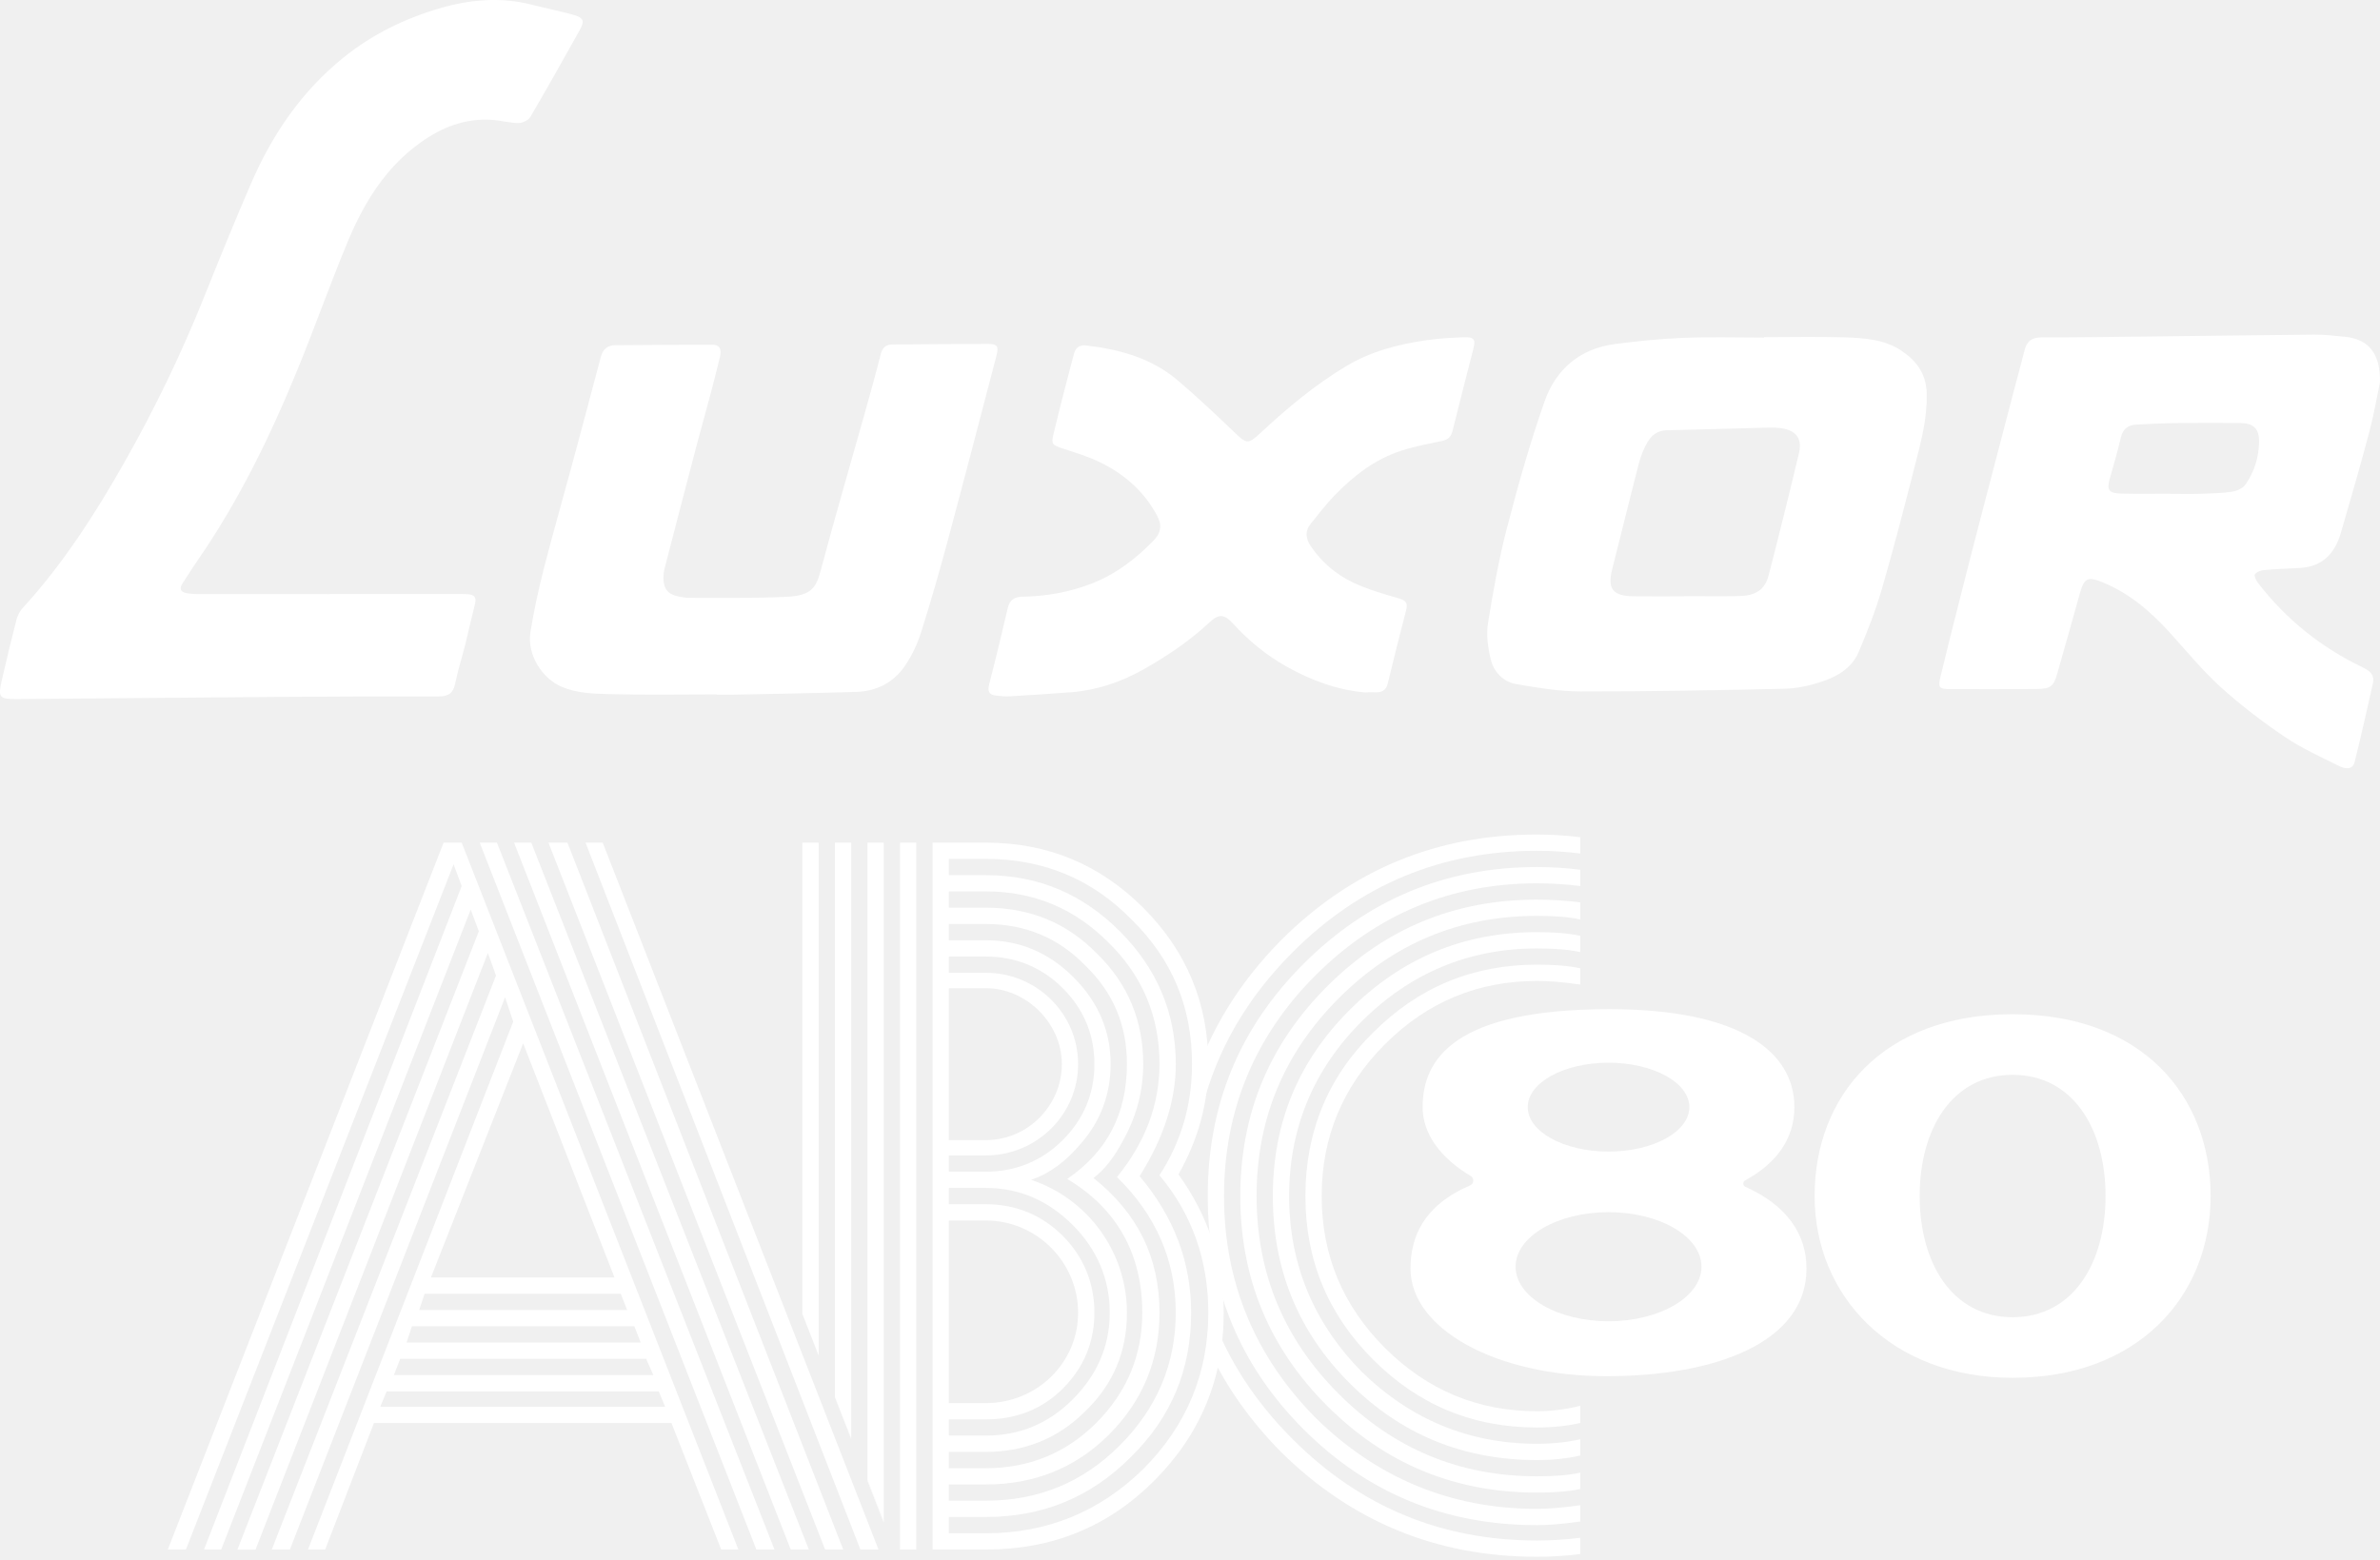
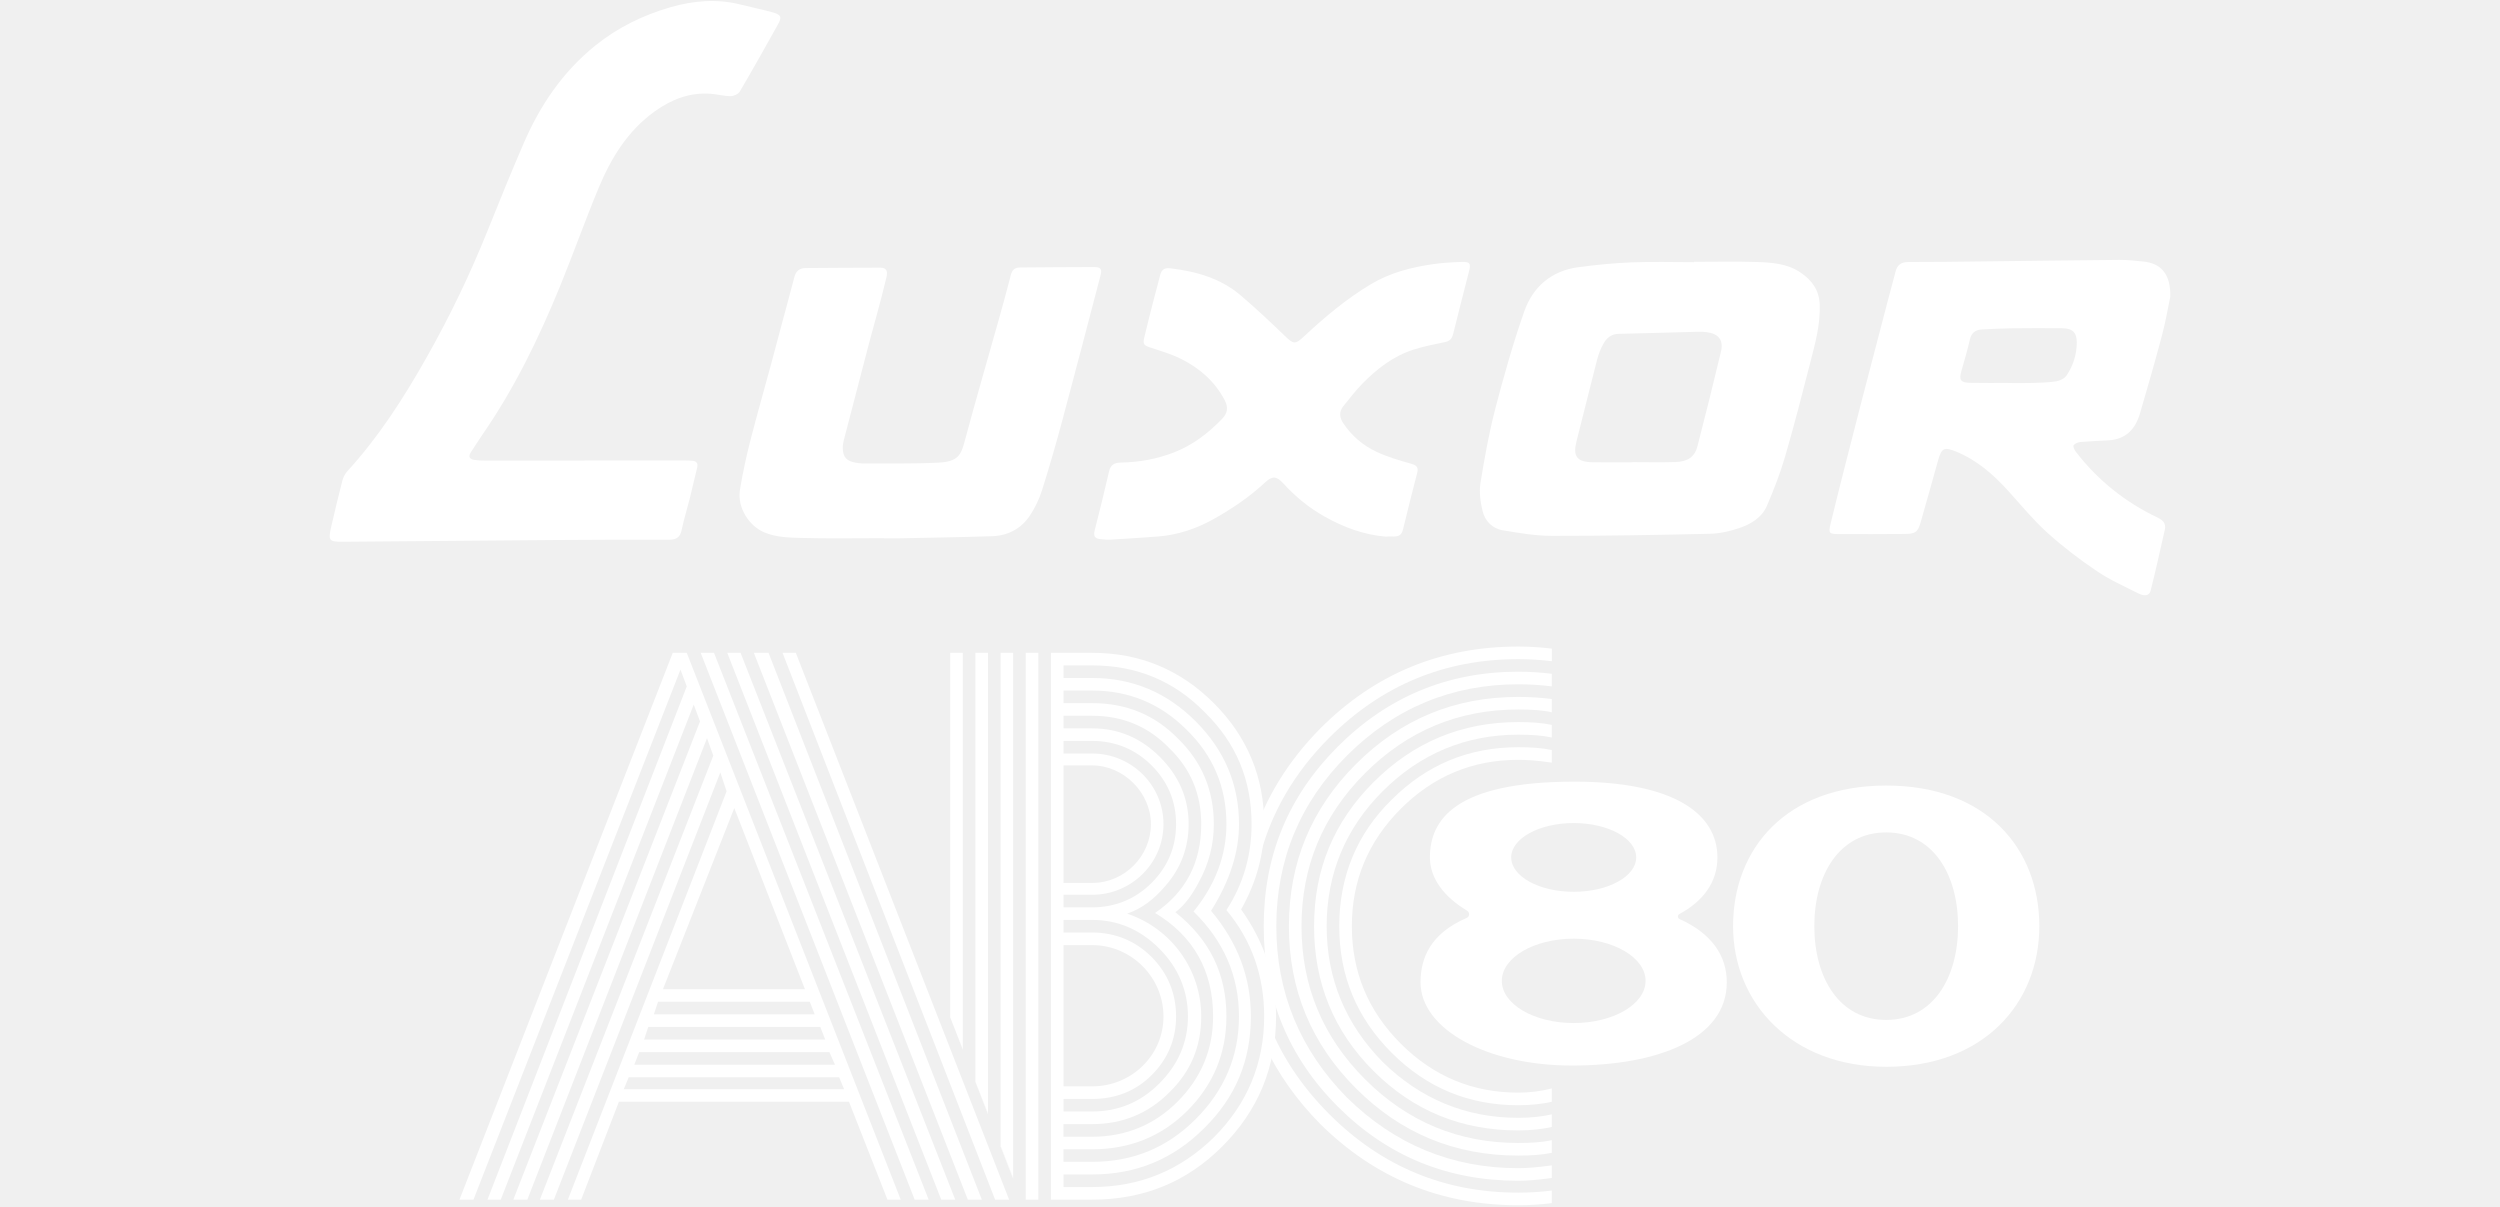
- <svg xmlns="http://www.w3.org/2000/svg" width="589" height="386" viewBox="0 0 589 386" fill="none" version="1.1" id="svg23">
-   <g clip-path="url(#clip0)" id="g23" style="fill:#ffffff">
-     <path d="M218.71 208.58H214.68V366.28L218.71 376.55V208.58Z" fill="black" id="path1" style="fill:#ffffff" />
-     <path d="M210.65 208.58H206.62V345.76L210.65 356.02V208.58Z" fill="black" id="path2" style="fill:#ffffff" />
-     <path d="M202.6 208.58H198.57V325.24L202.6 335.5V208.58Z" fill="black" id="path3" style="fill:#ffffff" />
-     <path d="M291.65 290.7C296.57 281.97 299.03 273.02 299.03 263.4C299.03 248.41 293.66 235.43 282.92 224.69C272.18 213.95 259.2 208.58 243.99 208.58H230.79V383.56H243.99C260.32 383.56 274.2 377.97 285.61 366.55C297.02 355.14 302.84 341.27 302.84 324.93C302.84 312.4 299.03 300.99 291.65 290.7ZM234.82 244.61H243.99C254.06 244.61 262.79 253.34 262.79 263.41C262.79 273.48 254.51 282.21 243.99 282.21H234.82V244.61ZM234.82 286H243.99C256.52 286 266.81 275.93 266.81 263.4C266.81 250.87 256.52 240.8 243.99 240.8H234.82V236.77H243.99C251.37 236.77 257.86 239.45 263.01 244.6C268.16 249.75 270.84 256.01 270.84 263.4C270.84 270.79 268.15 277.05 263.01 282.2C257.86 287.35 251.37 290.03 243.99 290.03H234.82V286ZM234.82 302.11H243.99C256.52 302.11 266.81 312.4 266.81 324.93C266.81 337.46 256.52 347.31 243.99 347.31H234.82V302.11ZM234.82 351.34H243.99C251.37 351.34 257.86 348.88 263.01 343.73C268.16 338.58 270.84 332.32 270.84 324.93C270.84 317.54 268.15 311.06 263.01 305.91C257.86 300.76 251.37 298.08 243.99 298.08H234.82V294.05H243.99C252.27 294.05 259.43 297.18 265.47 303.22C271.51 309.26 274.64 316.65 274.64 324.92C274.64 333.19 271.51 340.36 265.47 346.4C259.43 352.44 252.27 355.35 243.99 355.35H234.82V351.34ZM234.82 359.39H243.99C253.61 359.39 261.89 356.03 268.6 349.32C275.54 342.61 278.89 334.55 278.89 324.93C278.89 309.94 269.27 296.74 255.17 292.04C259.87 290.47 263.9 287.34 267.48 283.09C272.4 277.5 274.86 270.78 274.86 263.4C274.86 255.12 271.73 247.96 265.69 241.92C259.65 235.88 252.49 232.75 243.99 232.75H234.82V228.72H243.99C253.61 228.72 261.89 232.08 268.6 239.01C275.54 245.72 278.89 253.78 278.89 263.4C278.89 275.71 273.97 285.1 264.12 291.82C276.43 299.2 282.69 310.39 282.69 324.94C282.69 335.46 278.89 344.63 271.28 352.24C263.9 359.62 254.72 363.43 243.98 363.43H234.81V359.39H234.82ZM234.82 367.45H243.99C255.85 367.45 266.14 363.42 274.42 355.14C282.7 346.86 286.95 336.79 286.95 324.93C286.95 311.28 281.58 300.32 270.62 291.59C273.31 289.58 275.77 286.44 278 282.19C281.36 276.15 282.92 269.88 282.92 263.39C282.92 252.65 279.12 243.48 271.51 236.09C264.13 228.48 254.95 224.68 243.99 224.68H234.82V220.65H243.99C255.85 220.65 265.92 224.9 274.2 233.18C282.7 241.46 286.95 251.53 286.95 263.39C286.95 273.46 283.37 282.86 276.43 291.36C286.05 300.76 290.97 311.95 290.97 324.92C290.97 337.67 286.27 348.64 277.1 357.81C267.93 366.98 256.96 371.46 243.98 371.46H234.81V367.45H234.82ZM282.92 363.64C272.18 374.16 259.2 379.53 243.99 379.53H234.82V375.5H243.99C258.09 375.5 269.95 370.58 279.79 360.73C289.86 350.88 294.78 339.03 294.78 324.93C294.78 312.4 290.53 301.21 282.03 291.14C288.07 281.52 290.98 272.34 290.98 263.39C290.98 250.64 286.28 239.67 277.11 230.5C267.94 221.33 256.97 216.63 243.99 216.63H234.82V212.6H243.99C258.09 212.6 270.17 217.52 280.01 227.59C290.08 237.44 295 249.29 295 263.39C295 273.46 292.31 282.63 286.95 290.91C295 300.53 299.03 311.94 299.03 324.92C299.03 339.93 293.66 352.9 282.92 363.64Z" fill="black" id="path4" style="fill:#ffffff" />
-     <path d="M226.76 208.58H222.73V383.56H226.76V208.58Z" fill="black" id="path5" style="fill:#ffffff" />
-     <path d="M198.57 325.24L202.6 335.57V335.5L198.57 325.24Z" fill="black" id="path6" style="fill:#ffffff" />
-     <path d="M214.68 366.28V366.55L218.35 375.97L218.71 376.83V376.55L214.68 366.28Z" fill="black" id="path7" style="fill:#ffffff" />
-     <path d="M206.62 345.76V345.89L210.65 356.22V356.02L206.62 345.76Z" fill="black" id="path8" style="fill:#ffffff" />
-     <path d="M149.16 208.58L217.41 383.56H212.93L144.91 208.58H149.16ZM140.43 208.58L208.68 383.56H204.2L135.73 208.58H140.43ZM131.48 208.58L200.17 383.56H195.69L127.22 208.58H131.48ZM122.98 208.58L191.67 383.56H187.19L118.72 208.58H122.98ZM92.55 352.23L80.47 383.56H76.22L127.01 252.89L125 246.85L71.74 383.56H67.26L122.75 241.48L120.74 235.89L63.24 383.57H58.76L118.5 230.52L116.49 225.15L54.74 383.56H50.49L114.26 219.32L112.25 213.95L46.01 383.56H41.53L109.78 208.58H114.26L182.73 383.56H178.48L166.17 352.23H92.55ZM164.6 348.21L163.03 344.41H95.68L94.11 348.21H164.6ZM99.04 336.35L97.47 340.38H161.69L159.9 336.35H99.04ZM101.95 328.29L100.61 332.32H158.56L156.99 328.29H101.95ZM105.08 320.24L103.74 324.27H155.2L153.63 320.24H105.08ZM152.07 316.21L129.47 258.26L106.65 316.21H152.07Z" fill="black" id="path9" style="fill:#ffffff" />
-     <path d="M317.01 359.39C334.46 376.62 355.5 385.35 380.33 385.35C383.91 385.35 387.49 385.13 391.07 384.68V380.65C387.49 381.1 383.91 381.32 380.33 381.32C356.84 381.32 336.7 373.04 319.92 356.26C310.65 346.99 303.99 336.76 299.87 325.51L299.24 334.29C303.52 343.36 309.44 351.72 317.01 359.39Z" fill="black" id="path10" style="fill:#ffffff" />
-     <path d="M339.84 255.57C328.65 266.53 323.06 280.18 323.06 296.07C323.06 311.96 328.65 325.38 339.84 336.57C351.03 347.76 364.45 353.35 380.34 353.35C384.59 353.35 388.17 352.9 391.08 352.23V347.98C387.5 348.88 383.92 349.32 380.34 349.32C365.8 349.32 353.27 344.17 342.75 333.66C332.23 323.14 327.09 310.61 327.09 296.07C327.09 281.53 332.24 269 342.75 258.48C353.27 247.96 365.8 242.82 380.34 242.82C383.03 242.82 386.6 243.04 391.08 243.71V239.68C387.95 239.01 384.37 238.78 380.34 238.78C364.45 238.79 351.03 244.38 339.84 255.57Z" fill="black" id="path11" style="fill:#ffffff" />
-     <path d="M328.43 244.16C314.11 258.48 306.95 275.71 306.95 296.07C306.95 316.43 314.11 333.66 328.43 347.98C342.75 362.3 359.98 369.46 380.34 369.46C384.37 369.46 387.95 369.24 391.08 368.57V364.54C387.95 365.21 384.37 365.43 380.34 365.43C361.32 365.43 344.99 358.72 331.34 345.07C317.69 331.42 310.98 315.09 310.98 296.07C310.98 277.05 317.69 260.72 331.34 247.07C344.99 233.42 361.32 226.71 380.34 226.71C384.59 226.71 388.17 226.93 391.08 227.61V223.36C387.5 222.91 383.92 222.69 380.34 222.69C359.98 222.68 342.75 229.84 328.43 244.16Z" fill="black" id="path12" style="fill:#ffffff" />
-     <path d="M334.02 249.98C321.27 262.73 315 277.95 315 296.07C315 314.19 321.26 329.63 334.02 342.39C346.78 355.15 362.21 361.41 380.34 361.41C384.59 361.41 388.17 360.96 391.08 360.29V356.26C388.17 356.93 384.59 357.38 380.34 357.38C363.56 357.38 349.01 351.34 336.93 339.48C325.07 327.4 319.03 312.85 319.03 296.07C319.03 279.29 325.07 264.74 336.93 252.89C349.01 240.81 363.56 234.77 380.34 234.77C384.37 234.77 387.95 234.99 391.08 235.67V231.64C387.95 230.97 384.37 230.74 380.34 230.74C362.21 230.73 346.77 237.22 334.02 249.98Z" fill="black" id="path13" style="fill:#ffffff" />
-     <path d="M322.61 238.57C306.72 254.46 298.89 273.48 298.89 296.07C298.89 318.66 306.72 337.91 322.61 353.8C338.5 369.69 357.74 377.52 380.34 377.52C382.8 377.52 386.38 377.3 391.08 376.62V372.59C386.38 373.26 382.8 373.49 380.34 373.49C359.08 373.49 340.74 365.88 325.52 350.89C310.53 335.68 302.92 317.33 302.92 296.07C302.92 274.81 310.53 256.47 325.52 241.47C340.74 226.25 359.08 218.65 380.34 218.65C383.92 218.65 387.5 218.87 391.08 219.32V215.29C387.5 214.84 383.92 214.62 380.34 214.62C357.74 214.62 338.5 222.68 322.61 238.57Z" fill="black" id="path14" style="fill:#ffffff" />
-     <path d="M380.34 206.57C355.5 206.57 334.47 215.3 317.02 232.75C306.62 243.29 299.34 255.13 295.19 268.33L297.5 274.32C301.14 259.9 308.59 247.01 319.94 235.66C336.72 218.88 356.86 210.6 380.35 210.6C383.93 210.6 387.51 210.82 391.09 211.27V207.24C387.5 206.79 383.92 206.57 380.34 206.57Z" fill="black" id="path15" style="fill:#ffffff" />
-     <path d="M299.08 336.69L299.25 334.29C299.1 333.96 298.96 333.63 298.81 333.3L299.08 336.69Z" fill="black" id="path16" style="fill:#ffffff" />
-     <path d="M431.95 293.77C431.28 293.47 431.24 292.53 431.89 292.18C439.46 288.06 444.07 282.06 444.07 274.05C444.07 260.05 430.07 249.8 398.32 249.8C360.07 249.8 352.07 262.05 352.07 274.05C352.07 280.69 356.53 286.65 363.95 291.08C364.87 291.63 364.82 293 363.83 293.42C352.23 298.4 349.07 306.26 349.07 314.02C349.07 328.93 370.18 340.65 397.54 340.65C424.9 340.65 447.07 332.13 447.07 314.02C447.08 305.57 442.28 298.4 431.95 293.77ZM398.08 263.05C409.13 263.05 418.08 267.97 418.08 274.05C418.08 280.13 409.13 285.05 398.08 285.05C387.03 285.05 378.08 280.13 378.08 274.05C378.08 267.97 387.03 263.05 398.08 263.05ZM398.08 327.05C385.38 327.05 375.08 321.01 375.08 313.55C375.08 306.09 385.38 300.05 398.08 300.05C410.78 300.05 421.08 306.09 421.08 313.55C421.08 321.01 410.78 327.05 398.08 327.05Z" fill="black" id="path17" style="fill:#ffffff" />
-     <path d="M498.08 251.05C466.08 251.05 449.08 271.2 449.08 296.05C449.08 320.9 468.08 341.05 498.08 341.05C529.08 341.05 547.08 320.9 547.08 296.05C547.08 271.2 530.08 251.05 498.08 251.05ZM498.08 326.05C483.08 326.05 475.08 312.62 475.08 296.05C475.08 279.48 483.08 266.05 498.08 266.05C513.08 266.05 521.08 279.48 521.08 296.05C521.08 312.62 513.08 326.05 498.08 326.05Z" fill="black" id="path18" style="fill:#ffffff" />
-     <path d="M81.61 147.03C92.15 147.03 102.69 147.03 113.22 147.03C114.14 147.03 115.06 147.03 115.98 147.11C117.38 147.23 117.94 147.92 117.58 149.36C116.74 152.68 116.02 156.03 115.18 159.36C114.35 162.68 113.31 165.96 112.62 169.3C112.13 171.66 110.86 172.39 108.56 172.39C96.38 172.36 84.21 172.39 72.03 172.48C49.44 172.64 26.85 172.87 4.27 173.04C-0.21 173.07 -0.53 172.68 0.45 168.37C1.59 163.36 2.8 158.36 4.08 153.39C4.35 152.36 4.9 151.29 5.62 150.5C15.67 139.5 23.64 127.09 30.92 114.21C38.4 101 44.97 87.36 50.61 73.28C54.32 64.01 58.09 54.76 62.05 45.59C67.28 33.47 74.49 22.75 84.95 14.29C92.12 8.49 100.29 4.52 109.04 1.99C116.3 -0.11 123.9 -0.79 131.47 1.13C134.83 1.98 138.24 2.67 141.58 3.58C144.5 4.38 144.79 5.09 143.38 7.61C139.38 14.76 135.39 21.91 131.23 28.97C130.75 29.78 129.29 30.45 128.28 30.45C126.16 30.44 124.05 29.84 121.92 29.68C115.2 29.18 109.36 31.48 104.01 35.32C95.34 41.54 90.06 50.24 86.09 59.74C81.74 70.17 77.98 80.84 73.7 91.3C66.93 107.87 59.13 123.94 48.88 138.75C47.61 140.58 46.46 142.48 45.22 144.33C44.25 145.77 44.7 146.6 46.33 146.85C47.33 147.01 48.36 147.06 49.38 147.06C60.12 147.07 70.87 147.07 81.61 147.07C81.61 147.06 81.61 147.04 81.61 147.03Z" fill="black" id="path19" style="fill:#ffffff" />
-     <path d="M588.99 94.64C588.34 97.71 587.55 102.39 586.34 106.96C584.13 115.34 581.72 123.66 579.29 131.98C577.83 136.97 574.77 140.28 569.16 140.59C566.2 140.75 563.24 140.85 560.29 141.11C559.49 141.18 558.47 141.57 558.05 142.15C557.79 142.51 558.31 143.65 558.76 144.23C565.74 153.31 574.47 160.31 584.86 165.27C586.68 166.14 587.7 167.2 587.23 169.23C585.75 175.71 584.34 182.2 582.71 188.64C582.19 190.7 580.23 190.28 578.89 189.62C574.33 187.35 569.63 185.23 565.44 182.4C559.91 178.66 554.55 174.58 549.61 170.11C545.11 166.04 541.24 161.29 537.16 156.79C532.41 151.55 527.19 146.96 520.52 144.21C516.63 142.61 515.79 143.02 514.68 147.01C512.84 153.61 511 160.21 509.11 166.8C508.21 169.93 507.45 170.51 504.09 170.54C496.93 170.6 489.77 170.6 482.6 170.57C479.88 170.56 479.58 170.22 480.23 167.5C481.8 160.93 483.47 154.39 485.13 147.84C486.81 141.19 488.51 134.55 490.24 127.92C493.05 117.09 495.89 106.27 498.72 95.44C499.49 92.51 500.32 89.6 501.05 86.66C501.59 84.48 502.82 83.52 505.18 83.52C513.06 83.54 520.93 83.42 528.81 83.33C543.43 83.17 558.05 82.96 572.67 82.84C575.21 82.82 577.77 83.1 580.3 83.36C586.06 83.93 589.14 87.37 588.99 94.64ZM537.18 122.21C537.18 122.22 537.18 122.23 537.18 122.24C539.73 122.24 542.29 122.3 544.84 122.22C547.39 122.14 549.95 122.09 552.46 121.7C553.64 121.51 555.1 120.82 555.74 119.9C557.9 116.77 559.02 113.19 559.07 109.37C559.11 106.12 557.74 104.75 554.46 104.71C549.05 104.66 543.63 104.67 538.22 104.73C535.06 104.77 531.9 104.94 528.74 105.1C526.69 105.2 525.38 106.12 524.88 108.25C524.08 111.68 523.1 115.06 522.13 118.45C521.33 121.27 521.85 122.11 524.94 122.18C529.01 122.27 533.1 122.21 537.18 122.21Z" fill="black" id="path20" style="fill:#ffffff" />
-     <path d="M436.59 83.46C443.24 83.46 449.9 83.3 456.54 83.51C461.43 83.67 466.4 83.99 470.65 86.87C474.36 89.38 476.69 92.57 476.82 97.34C476.99 103.62 475.37 109.53 473.84 115.48C471.24 125.63 468.64 135.78 465.71 145.84C464.17 151.14 462.13 156.33 459.97 161.42C458.34 165.28 454.79 167.41 450.97 168.69C448.01 169.68 444.81 170.41 441.7 170.48C424.83 170.87 407.95 171.17 391.07 171.15C385.83 171.14 380.57 170.24 375.38 169.37C372 168.81 369.68 166.35 368.91 163.16C368.22 160.29 367.79 157.13 368.25 154.25C369.52 146.3 370.95 138.34 372.97 130.56C375.71 120.04 378.66 109.55 382.27 99.3C385.02 91.5 390.9 86.33 399.54 85.18C405.2 84.42 410.91 83.86 416.62 83.63C423.26 83.37 429.92 83.57 436.57 83.57C436.59 83.54 436.59 83.5 436.59 83.46ZM416.83 147.61C416.83 147.59 416.83 147.58 416.83 147.56C421.43 147.56 426.04 147.67 430.63 147.53C434.61 147.41 436.81 145.87 437.69 142.44C440.29 132.39 442.79 122.31 445.2 112.22C446.09 108.5 444.46 106.45 440.59 105.96C439.68 105.84 438.75 105.82 437.83 105.84C429.35 106.06 420.88 106.32 412.4 106.51C410.17 106.56 408.7 107.78 407.72 109.45C406.76 111.09 406.05 112.93 405.57 114.77C403.32 123.44 401.22 132.15 399 140.83C397.75 145.71 399.07 147.53 404.24 147.6C408.45 147.66 412.64 147.61 416.83 147.61Z" fill="black" id="path21" style="fill:#ffffff" />
-     <path d="M177.34 171.89C168.45 171.89 159.55 172.06 150.66 171.81C146.74 171.7 142.75 171.61 138.94 169.98C134.38 168.03 130.34 162.28 131.28 156.41C132.13 151.16 133.27 145.94 134.58 140.78C136.75 132.28 139.19 123.85 141.47 115.39C143.91 106.35 146.33 97.3 148.72 88.24C149.21 86.4 150.42 85.47 152.24 85.45C160.22 85.37 168.2 85.36 176.18 85.33C178.56 85.32 178.51 86.92 178.14 88.48C177.31 92.01 176.38 95.51 175.45 99.02C174.49 102.62 173.46 106.19 172.52 109.79C169.84 120.01 167.17 130.24 164.53 140.48C164.31 141.35 164.16 142.27 164.18 143.16C164.25 145.92 165.39 147.19 168.14 147.7C168.94 147.85 169.76 147.98 170.58 147.98C178.66 147.94 186.74 148.12 194.8 147.72C201.06 147.41 202.03 145.23 203.15 141.04C206.64 127.99 210.43 115.03 214.08 102.02C215.42 97.27 216.74 92.51 217.95 87.72C218.36 86.09 219.18 85.28 220.89 85.27C228.77 85.23 236.64 85.12 244.52 85.13C246.82 85.13 247.2 85.75 246.62 87.98C242.61 103.29 238.64 118.6 234.53 133.88C232.49 141.46 230.33 149.01 227.96 156.5C227.06 159.35 225.73 162.16 224.07 164.65C221.28 168.85 217.05 171.1 211.96 171.26C201.85 171.59 191.73 171.74 181.61 171.95C180.18 171.98 178.75 171.95 177.32 171.95C177.34 171.95 177.34 171.92 177.34 171.89Z" fill="black" id="path22" style="fill:#ffffff" />
-     <path d="M338.04 171.41C330.98 170.84 324.43 168.41 318.25 164.91C313.33 162.13 309.02 158.6 305.23 154.44C303.03 152.02 301.69 151.84 299.3 154.07C294.36 158.68 288.81 162.42 282.93 165.73C277.36 168.86 271.4 170.87 264.98 171.36C259.9 171.75 254.81 172.07 249.72 172.37C248.71 172.43 247.68 172.28 246.66 172.2C244.76 172.05 244.34 171.13 244.81 169.32C246.43 163.07 247.94 156.8 249.4 150.51C249.88 148.47 251.05 147.73 253.09 147.7C258.96 147.6 264.65 146.58 270.14 144.46C276.17 142.12 281.13 138.3 285.54 133.74C287.22 132 287.68 130.16 286.4 127.73C283.24 121.74 278.43 117.52 272.49 114.55C269.51 113.06 266.25 112.07 263.05 111.03C260.46 110.19 260.13 109.96 260.7 107.52C261.64 103.49 262.68 99.49 263.71 95.48C264.38 92.84 265.1 90.22 265.79 87.58C266.22 85.94 267.2 85.32 268.95 85.53C277.22 86.5 285.05 88.7 291.48 94.17C296.26 98.23 300.83 102.54 305.36 106.89C308.54 109.95 308.86 110.04 312 107.12C318.55 101.02 325.4 95.28 333.13 90.65C339.27 86.97 346.08 85.2 353.1 84.2C356.13 83.77 359.2 83.59 362.26 83.49C364.83 83.41 365.22 83.98 364.63 86.32C362.92 93.06 361.16 99.8 359.5 106.55C359.14 108.02 358.45 108.81 356.94 109.13C353.55 109.85 350.12 110.49 346.83 111.55C340.26 113.66 334.97 117.79 330.27 122.64C328.16 124.82 326.32 127.25 324.4 129.61C322.91 131.43 323.1 133.26 324.38 135.17C327.05 139.14 330.61 142.19 334.89 144.21C338.36 145.84 342.1 146.96 345.81 148C347.62 148.51 348.53 148.99 347.99 151.03C346.41 157.06 344.92 163.12 343.44 169.18C342.66 172.27 340.11 171.05 338.04 171.41Z" fill="black" id="path23" style="fill:#ffffff" />
+ <svg xmlns="http://www.w3.org/2000/svg" width="800" height="386" viewBox="0 0 800 386" fill="none" version="1.1" id="svg23">
+   <g clip-path="url(#clip0)" id="g23" transform="translate(105.5024,0.325)" style="fill:#ffffff">
+     <path d="m 218.71,208.58 h -4.03 v 157.7 l 4.03,10.27 z" fill="#000000" id="path1" style="fill:#ffffff" />
+     <path d="m 210.65,208.58 h -4.03 v 137.18 l 4.03,10.26 z" fill="#000000" id="path2" style="fill:#ffffff" />
+     <path d="m 202.6,208.58 h -4.03 v 116.66 l 4.03,10.26 z" fill="#000000" id="path3" style="fill:#ffffff" />
+     <path d="m 291.65,290.7 c 4.92,-8.73 7.38,-17.68 7.38,-27.3 0,-14.99 -5.37,-27.97 -16.11,-38.71 -10.74,-10.74 -23.72,-16.11 -38.93,-16.11 h -13.2 v 174.98 h 13.2 c 16.33,0 30.21,-5.59 41.62,-17.01 11.41,-11.41 17.23,-25.28 17.23,-41.62 0,-12.53 -3.81,-23.94 -11.19,-34.23 z m -56.83,-46.09 h 9.17 c 10.07,0 18.8,8.73 18.8,18.8 0,10.07 -8.28,18.8 -18.8,18.8 h -9.17 z m 0,41.39 h 9.17 c 12.53,0 22.82,-10.07 22.82,-22.6 0,-12.53 -10.29,-22.6 -22.82,-22.6 h -9.17 v -4.03 h 9.17 c 7.38,0 13.87,2.68 19.02,7.83 5.15,5.15 7.83,11.41 7.83,18.8 0,7.39 -2.69,13.65 -7.83,18.8 -5.15,5.15 -11.64,7.83 -19.02,7.83 h -9.17 z m 0,16.11 h 9.17 c 12.53,0 22.82,10.29 22.82,22.82 0,12.53 -10.29,22.38 -22.82,22.38 h -9.17 z m 0,49.23 h 9.17 c 7.38,0 13.87,-2.46 19.02,-7.61 5.15,-5.15 7.83,-11.41 7.83,-18.8 0,-7.39 -2.69,-13.87 -7.83,-19.02 -5.15,-5.15 -11.64,-7.83 -19.02,-7.83 h -9.17 v -4.03 h 9.17 c 8.28,0 15.44,3.13 21.48,9.17 6.04,6.04 9.17,13.43 9.17,21.7 0,8.27 -3.13,15.44 -9.17,21.48 -6.04,6.04 -13.2,8.95 -21.48,8.95 h -9.17 z m 0,8.05 h 9.17 c 9.62,0 17.9,-3.36 24.61,-10.07 6.94,-6.71 10.29,-14.77 10.29,-24.39 0,-14.99 -9.62,-28.19 -23.72,-32.89 4.7,-1.57 8.73,-4.7 12.31,-8.95 4.92,-5.59 7.38,-12.31 7.38,-19.69 0,-8.28 -3.13,-15.44 -9.17,-21.48 -6.04,-6.04 -13.2,-9.17 -21.7,-9.17 h -9.17 v -4.03 h 9.17 c 9.62,0 17.9,3.36 24.61,10.29 6.94,6.71 10.29,14.77 10.29,24.39 0,12.31 -4.92,21.7 -14.77,28.42 12.31,7.38 18.57,18.57 18.57,33.12 0,10.52 -3.8,19.69 -11.41,27.3 -7.38,7.38 -16.56,11.19 -27.3,11.19 h -9.17 v -4.04 z m 0,8.06 h 9.17 c 11.86,0 22.15,-4.03 30.43,-12.31 8.28,-8.28 12.53,-18.35 12.53,-30.21 0,-13.65 -5.37,-24.61 -16.33,-33.34 2.69,-2.01 5.15,-5.15 7.38,-9.4 3.36,-6.04 4.92,-12.31 4.92,-18.8 0,-10.74 -3.8,-19.91 -11.41,-27.3 -7.38,-7.61 -16.56,-11.41 -27.52,-11.41 h -9.17 v -4.03 h 9.17 c 11.86,0 21.93,4.25 30.21,12.53 8.5,8.28 12.75,18.35 12.75,30.21 0,10.07 -3.58,19.47 -10.52,27.97 9.62,9.4 14.54,20.59 14.54,33.56 0,12.75 -4.7,23.72 -13.87,32.89 -9.17,9.17 -20.14,13.65 -33.12,13.65 h -9.17 v -4.01 z m 48.1,-3.81 c -10.74,10.52 -23.72,15.89 -38.93,15.89 h -9.17 v -4.03 h 9.17 c 14.1,0 25.96,-4.92 35.8,-14.77 10.07,-9.85 14.99,-21.7 14.99,-35.8 0,-12.53 -4.25,-23.72 -12.75,-33.79 6.04,-9.62 8.95,-18.8 8.95,-27.75 0,-12.75 -4.7,-23.72 -13.87,-32.89 -9.17,-9.17 -20.14,-13.87 -33.12,-13.87 h -9.17 v -4.03 h 9.17 c 14.1,0 26.18,4.92 36.02,14.99 10.07,9.85 14.99,21.7 14.99,35.8 0,10.07 -2.69,19.24 -8.05,27.52 8.05,9.62 12.08,21.03 12.08,34.01 0,15.01 -5.37,27.98 -16.11,38.72 z" fill="#000000" id="path4" style="fill:#ffffff" />
+     <path d="m 226.76,208.58 h -4.03 v 174.98 h 4.03 z" fill="#000000" id="path5" style="fill:#ffffff" />
+     <path d="m 198.57,325.24 4.03,10.33 v -0.07 z" fill="#000000" id="path6" style="fill:#ffffff" />
+     <path d="m 214.68,366.28 v 0.27 l 3.67,9.42 0.36,0.86 v -0.28 z" fill="#000000" id="path7" style="fill:#ffffff" />
+     <path d="m 206.62,345.76 v 0.13 l 4.03,10.33 v -0.2 z" fill="#000000" id="path8" style="fill:#ffffff" />
+     <path d="m 149.16,208.58 68.25,174.98 h -4.48 L 144.91,208.58 Z m -8.73,0 68.25,174.98 H 204.2 L 135.73,208.58 Z m -8.95,0 68.69,174.98 h -4.48 L 127.22,208.58 Z m -8.5,0 68.69,174.98 h -4.48 L 118.72,208.58 Z M 92.55,352.23 80.47,383.56 H 76.22 L 127.01,252.89 125,246.85 71.74,383.56 h -4.48 l 55.49,-142.08 -2.01,-5.59 -57.5,147.68 h -4.48 l 59.74,-153.05 -2.01,-5.37 -61.75,158.41 h -4.25 l 63.77,-164.24 -2.01,-5.37 -66.24,169.61 h -4.48 l 68.25,-174.98 h 4.48 l 68.47,174.98 h -4.25 l -12.31,-31.33 z m 72.05,-4.02 -1.57,-3.8 H 95.68 l -1.57,3.8 z m -65.56,-11.86 -1.57,4.03 h 64.22 l -1.79,-4.03 z m 2.91,-8.06 -1.34,4.03 h 57.95 l -1.57,-4.03 z m 3.13,-8.05 -1.34,4.03 h 51.46 l -1.57,-4.03 z m 46.99,-4.03 -22.6,-57.95 -22.82,57.95 z" fill="#000000" id="path9" style="fill:#ffffff" />
+     <path d="m 317.01,359.39 c 17.45,17.23 38.49,25.96 63.32,25.96 3.58,0 7.16,-0.22 10.74,-0.67 v -4.03 c -3.58,0.45 -7.16,0.67 -10.74,0.67 -23.49,0 -43.63,-8.28 -60.41,-25.06 -9.27,-9.27 -15.93,-19.5 -20.05,-30.75 l -0.63,8.78 c 4.28,9.07 10.2,17.43 17.77,25.1 z" fill="#000000" id="path10" style="fill:#ffffff" />
+     <path d="m 339.84,255.57 c -11.19,10.96 -16.78,24.61 -16.78,40.5 0,15.89 5.59,29.31 16.78,40.5 11.19,11.19 24.61,16.78 40.5,16.78 4.25,0 7.83,-0.45 10.74,-1.12 v -4.25 c -3.58,0.9 -7.16,1.34 -10.74,1.34 -14.54,0 -27.07,-5.15 -37.59,-15.66 -10.52,-10.52 -15.66,-23.05 -15.66,-37.59 0,-14.54 5.15,-27.07 15.66,-37.59 10.52,-10.52 23.05,-15.66 37.59,-15.66 2.69,0 6.26,0.22 10.74,0.89 v -4.03 c -3.13,-0.67 -6.71,-0.9 -10.74,-0.9 -15.89,0.01 -29.31,5.6 -40.5,16.79 z" fill="#000000" id="path11" style="fill:#ffffff" />
+     <path d="m 328.43,244.16 c -14.32,14.32 -21.48,31.55 -21.48,51.91 0,20.36 7.16,37.59 21.48,51.91 14.32,14.32 31.55,21.48 51.91,21.48 4.03,0 7.61,-0.22 10.74,-0.89 v -4.03 c -3.13,0.67 -6.71,0.89 -10.74,0.89 -19.02,0 -35.35,-6.71 -49,-20.36 -13.65,-13.65 -20.36,-29.98 -20.36,-49 0,-19.02 6.71,-35.35 20.36,-49 13.65,-13.65 29.98,-20.36 49,-20.36 4.25,0 7.83,0.22 10.74,0.9 v -4.25 c -3.58,-0.45 -7.16,-0.67 -10.74,-0.67 -20.36,-0.01 -37.59,7.15 -51.91,21.47 z" fill="#000000" id="path12" style="fill:#ffffff" />
+     <path d="M 334.02,249.98 C 321.27,262.73 315,277.95 315,296.07 c 0,18.12 6.26,33.56 19.02,46.32 12.76,12.76 28.19,19.02 46.32,19.02 4.25,0 7.83,-0.45 10.74,-1.12 v -4.03 c -2.91,0.67 -6.49,1.12 -10.74,1.12 -16.78,0 -31.33,-6.04 -43.41,-17.9 -11.86,-12.08 -17.9,-26.63 -17.9,-43.41 0,-16.78 6.04,-31.33 17.9,-43.18 12.08,-12.08 26.63,-18.12 43.41,-18.12 4.03,0 7.61,0.22 10.74,0.9 v -4.03 c -3.13,-0.67 -6.71,-0.9 -10.74,-0.9 -18.13,-0.01 -33.57,6.48 -46.32,19.24 z" fill="#000000" id="path13" style="fill:#ffffff" />
+     <path d="m 322.61,238.57 c -15.89,15.89 -23.72,34.91 -23.72,57.5 0,22.59 7.83,41.84 23.72,57.73 15.89,15.89 35.13,23.72 57.73,23.72 2.46,0 6.04,-0.22 10.74,-0.9 v -4.03 c -4.7,0.67 -8.28,0.9 -10.74,0.9 -21.26,0 -39.6,-7.61 -54.82,-22.6 -14.99,-15.21 -22.6,-33.56 -22.6,-54.82 0,-21.26 7.61,-39.6 22.6,-54.6 15.22,-15.22 33.56,-22.82 54.82,-22.82 3.58,0 7.16,0.22 10.74,0.67 v -4.03 c -3.58,-0.45 -7.16,-0.67 -10.74,-0.67 -22.6,0 -41.84,8.06 -57.73,23.95 z" fill="#000000" id="path14" style="fill:#ffffff" />
+     <path d="m 380.34,206.57 c -24.84,0 -45.87,8.73 -63.32,26.18 -10.4,10.54 -17.68,22.38 -21.83,35.58 l 2.31,5.99 c 3.64,-14.42 11.09,-27.31 22.44,-38.66 16.78,-16.78 36.92,-25.06 60.41,-25.06 3.58,0 7.16,0.22 10.74,0.67 v -4.03 c -3.59,-0.45 -7.17,-0.67 -10.75,-0.67 z" fill="#000000" id="path15" style="fill:#ffffff" />
+     <path d="m 299.08,336.69 0.17,-2.4 c -0.15,-0.33 -0.29,-0.66 -0.44,-0.99 z" fill="#000000" id="path16" style="fill:#ffffff" />
+     <path d="m 431.95,293.77 c -0.67,-0.3 -0.71,-1.24 -0.06,-1.59 7.57,-4.12 12.18,-10.12 12.18,-18.13 0,-14 -14,-24.25 -45.75,-24.25 -38.25,0 -46.25,12.25 -46.25,24.25 0,6.64 4.46,12.6 11.88,17.03 0.92,0.55 0.87,1.92 -0.12,2.34 -11.6,4.98 -14.76,12.84 -14.76,20.6 0,14.91 21.11,26.63 48.47,26.63 27.36,0 49.53,-8.52 49.53,-26.63 0.01,-8.45 -4.79,-15.62 -15.12,-20.25 z m -33.87,-30.72 c 11.05,0 20,4.92 20,11 0,6.08 -8.95,11 -20,11 -11.05,0 -20,-4.92 -20,-11 0,-6.08 8.95,-11 20,-11 z m 0,64 c -12.7,0 -23,-6.04 -23,-13.5 0,-7.46 10.3,-13.5 23,-13.5 12.7,0 23,6.04 23,13.5 0,7.46 -10.3,13.5 -23,13.5 z" fill="#000000" id="path17" style="fill:#ffffff" />
+     <path d="m 498.08,251.05 c -32,0 -49,20.15 -49,45 0,24.85 19,45 49,45 31,0 49,-20.15 49,-45 0,-24.85 -17,-45 -49,-45 z m 0,75 c -15,0 -23,-13.43 -23,-30 0,-16.57 8,-30 23,-30 15,0 23,13.43 23,30 0,16.57 -8,30 -23,30 z" fill="#000000" id="path18" style="fill:#ffffff" />
+     <path d="m 81.61,147.03 c 10.54,0 21.08,0 31.61,0 0.92,0 1.84,0 2.76,0.08 1.4,0.12 1.96,0.81 1.6,2.25 -0.84,3.32 -1.56,6.67 -2.4,10 -0.83,3.32 -1.87,6.6 -2.56,9.94 -0.49,2.36 -1.76,3.09 -4.06,3.09 -12.18,-0.03 -24.35,0 -36.53,0.09 -22.59,0.16 -45.18,0.39 -67.76,0.56 -4.48,0.03 -4.8,-0.36 -3.82,-4.67 1.14,-5.01 2.35,-10.01 3.63,-14.98 0.27,-1.03 0.82,-2.1 1.54,-2.89 C 15.67,139.5 23.64,127.09 30.92,114.21 38.4,101 44.97,87.36 50.61,73.28 c 3.71,-9.27 7.48,-18.52 11.44,-27.69 5.23,-12.12 12.44,-22.84 22.9,-31.3 7.17,-5.8 15.34,-9.77 24.09,-12.3 7.26,-2.1 14.86,-2.78 22.43,-0.86 3.36,0.85 6.77,1.54 10.11,2.45 2.92,0.8 3.21,1.51 1.8,4.03 -4,7.15 -7.99,14.3 -12.15,21.36 -0.48,0.81 -1.94,1.48 -2.95,1.48 -2.12,-0.01 -4.23,-0.61 -6.36,-0.77 -6.72,-0.5 -12.56,1.8 -17.91,5.64 -8.67,6.22 -13.95,14.92 -17.92,24.42 -4.35,10.43 -8.11,21.1 -12.39,31.56 -6.77,16.57 -14.57,32.64 -24.82,47.45 -1.27,1.83 -2.42,3.73 -3.66,5.58 -0.97,1.44 -0.52,2.27 1.11,2.52 1,0.16 2.03,0.21 3.05,0.21 10.74,0.01 21.49,0.01 32.23,0.01 0,-0.01 0,-0.03 0,-0.04 z" fill="#000000" id="path19" style="fill:#ffffff" />
+     <path d="m 588.99,94.64 c -0.65,3.07 -1.44,7.75 -2.65,12.32 -2.21,8.38 -4.62,16.7 -7.05,25.02 -1.46,4.99 -4.52,8.3 -10.13,8.61 -2.96,0.16 -5.92,0.26 -8.87,0.52 -0.8,0.07 -1.82,0.46 -2.24,1.04 -0.26,0.36 0.26,1.5 0.71,2.08 6.98,9.08 15.71,16.08 26.1,21.04 1.82,0.87 2.84,1.93 2.37,3.96 -1.48,6.48 -2.89,12.97 -4.52,19.41 -0.52,2.06 -2.48,1.64 -3.82,0.98 -4.56,-2.27 -9.26,-4.39 -13.45,-7.22 -5.53,-3.74 -10.89,-7.82 -15.83,-12.29 -4.5,-4.07 -8.37,-8.82 -12.45,-13.32 -4.75,-5.24 -9.97,-9.83 -16.64,-12.58 -3.89,-1.6 -4.73,-1.19 -5.84,2.8 -1.84,6.6 -3.68,13.2 -5.57,19.79 -0.9,3.13 -1.66,3.71 -5.02,3.74 -7.16,0.06 -14.32,0.06 -21.49,0.03 -2.72,-0.01 -3.02,-0.35 -2.37,-3.07 1.57,-6.57 3.24,-13.11 4.9,-19.66 1.68,-6.65 3.38,-13.29 5.11,-19.92 2.81,-10.83 5.65,-21.65 8.48,-32.48 0.77,-2.93 1.6,-5.84 2.33,-8.78 0.54,-2.18 1.77,-3.14 4.13,-3.14 7.88,0.02 15.75,-0.1 23.63,-0.19 14.62,-0.16 29.24,-0.37 43.86,-0.49 2.54,-0.02 5.1,0.26 7.63,0.52 5.76,0.57 8.84,4.01 8.69,11.28 z m -51.81,27.57 c 0,0.01 0,0.02 0,0.03 2.55,0 5.11,0.06 7.66,-0.02 2.55,-0.08 5.11,-0.13 7.62,-0.52 1.18,-0.19 2.64,-0.88 3.28,-1.8 2.16,-3.13 3.28,-6.71 3.33,-10.53 0.04,-3.25 -1.33,-4.62 -4.61,-4.66 -5.41,-0.05 -10.83,-0.04 -16.24,0.02 -3.16,0.04 -6.32,0.21 -9.48,0.37 -2.05,0.1 -3.36,1.02 -3.86,3.15 -0.8,3.43 -1.78,6.81 -2.75,10.2 -0.8,2.82 -0.28,3.66 2.81,3.73 4.07,0.09 8.16,0.03 12.24,0.03 z" fill="#000000" id="path20" style="fill:#ffffff" />
+     <path d="m 436.59,83.46 c 6.65,0 13.31,-0.16 19.95,0.05 4.89,0.16 9.86,0.48 14.11,3.36 3.71,2.51 6.04,5.7 6.17,10.47 0.17,6.28 -1.45,12.19 -2.98,18.14 -2.6,10.15 -5.2,20.3 -8.13,30.36 -1.54,5.3 -3.58,10.49 -5.74,15.58 -1.63,3.86 -5.18,5.99 -9,7.27 -2.96,0.99 -6.16,1.72 -9.27,1.79 -16.87,0.39 -33.75,0.69 -50.63,0.67 -5.24,-0.01 -10.5,-0.91 -15.69,-1.78 -3.38,-0.56 -5.7,-3.02 -6.47,-6.21 -0.69,-2.87 -1.12,-6.03 -0.66,-8.91 1.27,-7.95 2.7,-15.91 4.72,-23.69 2.74,-10.52 5.69,-21.01 9.3,-31.26 2.75,-7.8 8.63,-12.97 17.27,-14.12 5.66,-0.76 11.37,-1.32 17.08,-1.55 6.64,-0.26 13.3,-0.06 19.95,-0.06 0.02,-0.03 0.02,-0.07 0.02,-0.11 z m -19.76,64.15 c 0,-0.02 0,-0.03 0,-0.05 4.6,0 9.21,0.11 13.8,-0.03 3.98,-0.12 6.18,-1.66 7.06,-5.09 2.6,-10.05 5.1,-20.13 7.51,-30.22 0.89,-3.72 -0.74,-5.77 -4.61,-6.26 -0.91,-0.12 -1.84,-0.14 -2.76,-0.12 -8.48,0.22 -16.95,0.48 -25.43,0.67 -2.23,0.05 -3.7,1.27 -4.68,2.94 -0.96,1.64 -1.67,3.48 -2.15,5.32 -2.25,8.67 -4.35,17.38 -6.57,26.06 -1.25,4.88 0.07,6.7 5.24,6.77 4.21,0.06 8.4,0.01 12.59,0.01 z" fill="#000000" id="path21" style="fill:#ffffff" />
+     <path d="m 177.34,171.89 c -8.89,0 -17.79,0.17 -26.68,-0.08 -3.92,-0.11 -7.91,-0.2 -11.72,-1.83 -4.56,-1.95 -8.6,-7.7 -7.66,-13.57 0.85,-5.25 1.99,-10.47 3.3,-15.63 2.17,-8.5 4.61,-16.93 6.89,-25.39 2.44,-9.04 4.86,-18.09 7.25,-27.15 0.49,-1.84 1.7,-2.77 3.52,-2.79 7.98,-0.08 15.96,-0.09 23.94,-0.12 2.38,-0.01 2.33,1.59 1.96,3.15 -0.83,3.53 -1.76,7.03 -2.69,10.54 -0.96,3.6 -1.99,7.17 -2.93,10.77 -2.68,10.22 -5.35,20.45 -7.99,30.69 -0.22,0.87 -0.37,1.79 -0.35,2.68 0.07,2.76 1.21,4.03 3.96,4.54 0.8,0.15 1.62,0.28 2.44,0.28 8.08,-0.04 16.16,0.14 24.22,-0.26 6.26,-0.31 7.23,-2.49 8.35,-6.68 3.49,-13.05 7.28,-26.01 10.93,-39.02 1.34,-4.75 2.66,-9.51 3.87,-14.3 0.41,-1.63 1.23,-2.44 2.94,-2.45 7.88,-0.04 15.75,-0.15 23.63,-0.14 2.3,0 2.68,0.62 2.1,2.85 -4.01,15.31 -7.98,30.62 -12.09,45.9 -2.04,7.58 -4.2,15.13 -6.57,22.62 -0.9,2.85 -2.23,5.66 -3.89,8.15 -2.79,4.2 -7.02,6.45 -12.11,6.61 -10.11,0.33 -20.23,0.48 -30.35,0.69 -1.43,0.03 -2.86,0 -4.29,0 0.02,0 0.02,-0.03 0.02,-0.06 z" fill="#000000" id="path22" style="fill:#ffffff" />
+     <path d="m 338.04,171.41 c -7.06,-0.57 -13.61,-3 -19.79,-6.5 -4.92,-2.78 -9.23,-6.31 -13.02,-10.47 -2.2,-2.42 -3.54,-2.6 -5.93,-0.37 -4.94,4.61 -10.49,8.35 -16.37,11.66 -5.57,3.13 -11.53,5.14 -17.95,5.63 -5.08,0.39 -10.17,0.71 -15.26,1.01 -1.01,0.06 -2.04,-0.09 -3.06,-0.17 -1.9,-0.15 -2.32,-1.07 -1.85,-2.88 1.62,-6.25 3.13,-12.52 4.59,-18.81 0.48,-2.04 1.65,-2.78 3.69,-2.81 5.87,-0.1 11.56,-1.12 17.05,-3.24 6.03,-2.34 10.99,-6.16 15.4,-10.72 1.68,-1.74 2.14,-3.58 0.86,-6.01 -3.16,-5.99 -7.97,-10.21 -13.91,-13.18 -2.98,-1.49 -6.24,-2.48 -9.44,-3.52 -2.59,-0.84 -2.92,-1.07 -2.35,-3.51 0.94,-4.03 1.98,-8.03 3.01,-12.04 0.67,-2.64 1.39,-5.26 2.08,-7.9 0.43,-1.64 1.41,-2.26 3.16,-2.05 8.27,0.97 16.1,3.17 22.53,8.64 4.78,4.06 9.35,8.37 13.88,12.72 3.18,3.06 3.5,3.15 6.64,0.23 6.55,-6.1 13.4,-11.84 21.13,-16.47 6.14,-3.68 12.95,-5.45 19.97,-6.45 3.03,-0.43 6.1,-0.61 9.16,-0.71 2.57,-0.08 2.96,0.49 2.37,2.83 -1.71,6.74 -3.47,13.48 -5.13,20.23 -0.36,1.47 -1.05,2.26 -2.56,2.58 -3.39,0.72 -6.82,1.36 -10.11,2.42 -6.57,2.11 -11.86,6.24 -16.56,11.09 -2.11,2.18 -3.95,4.61 -5.87,6.97 -1.49,1.82 -1.3,3.65 -0.02,5.56 2.67,3.97 6.23,7.02 10.51,9.04 3.47,1.63 7.21,2.75 10.92,3.79 1.81,0.51 2.72,0.99 2.18,3.03 -1.58,6.03 -3.07,12.09 -4.55,18.15 -0.78,3.09 -3.33,1.87 -5.4,2.23 z" fill="#000000" id="path23" style="fill:#ffffff" />
  </g>
  <defs id="defs23">
    <clipPath id="clip0">
-       <rect width="589" height="385.35" fill="white" id="rect23" />
+       <rect width="589" height="385.35" fill="#ffffff" id="rect23" x="0" y="0" />
    </clipPath>
  </defs>
</svg>
